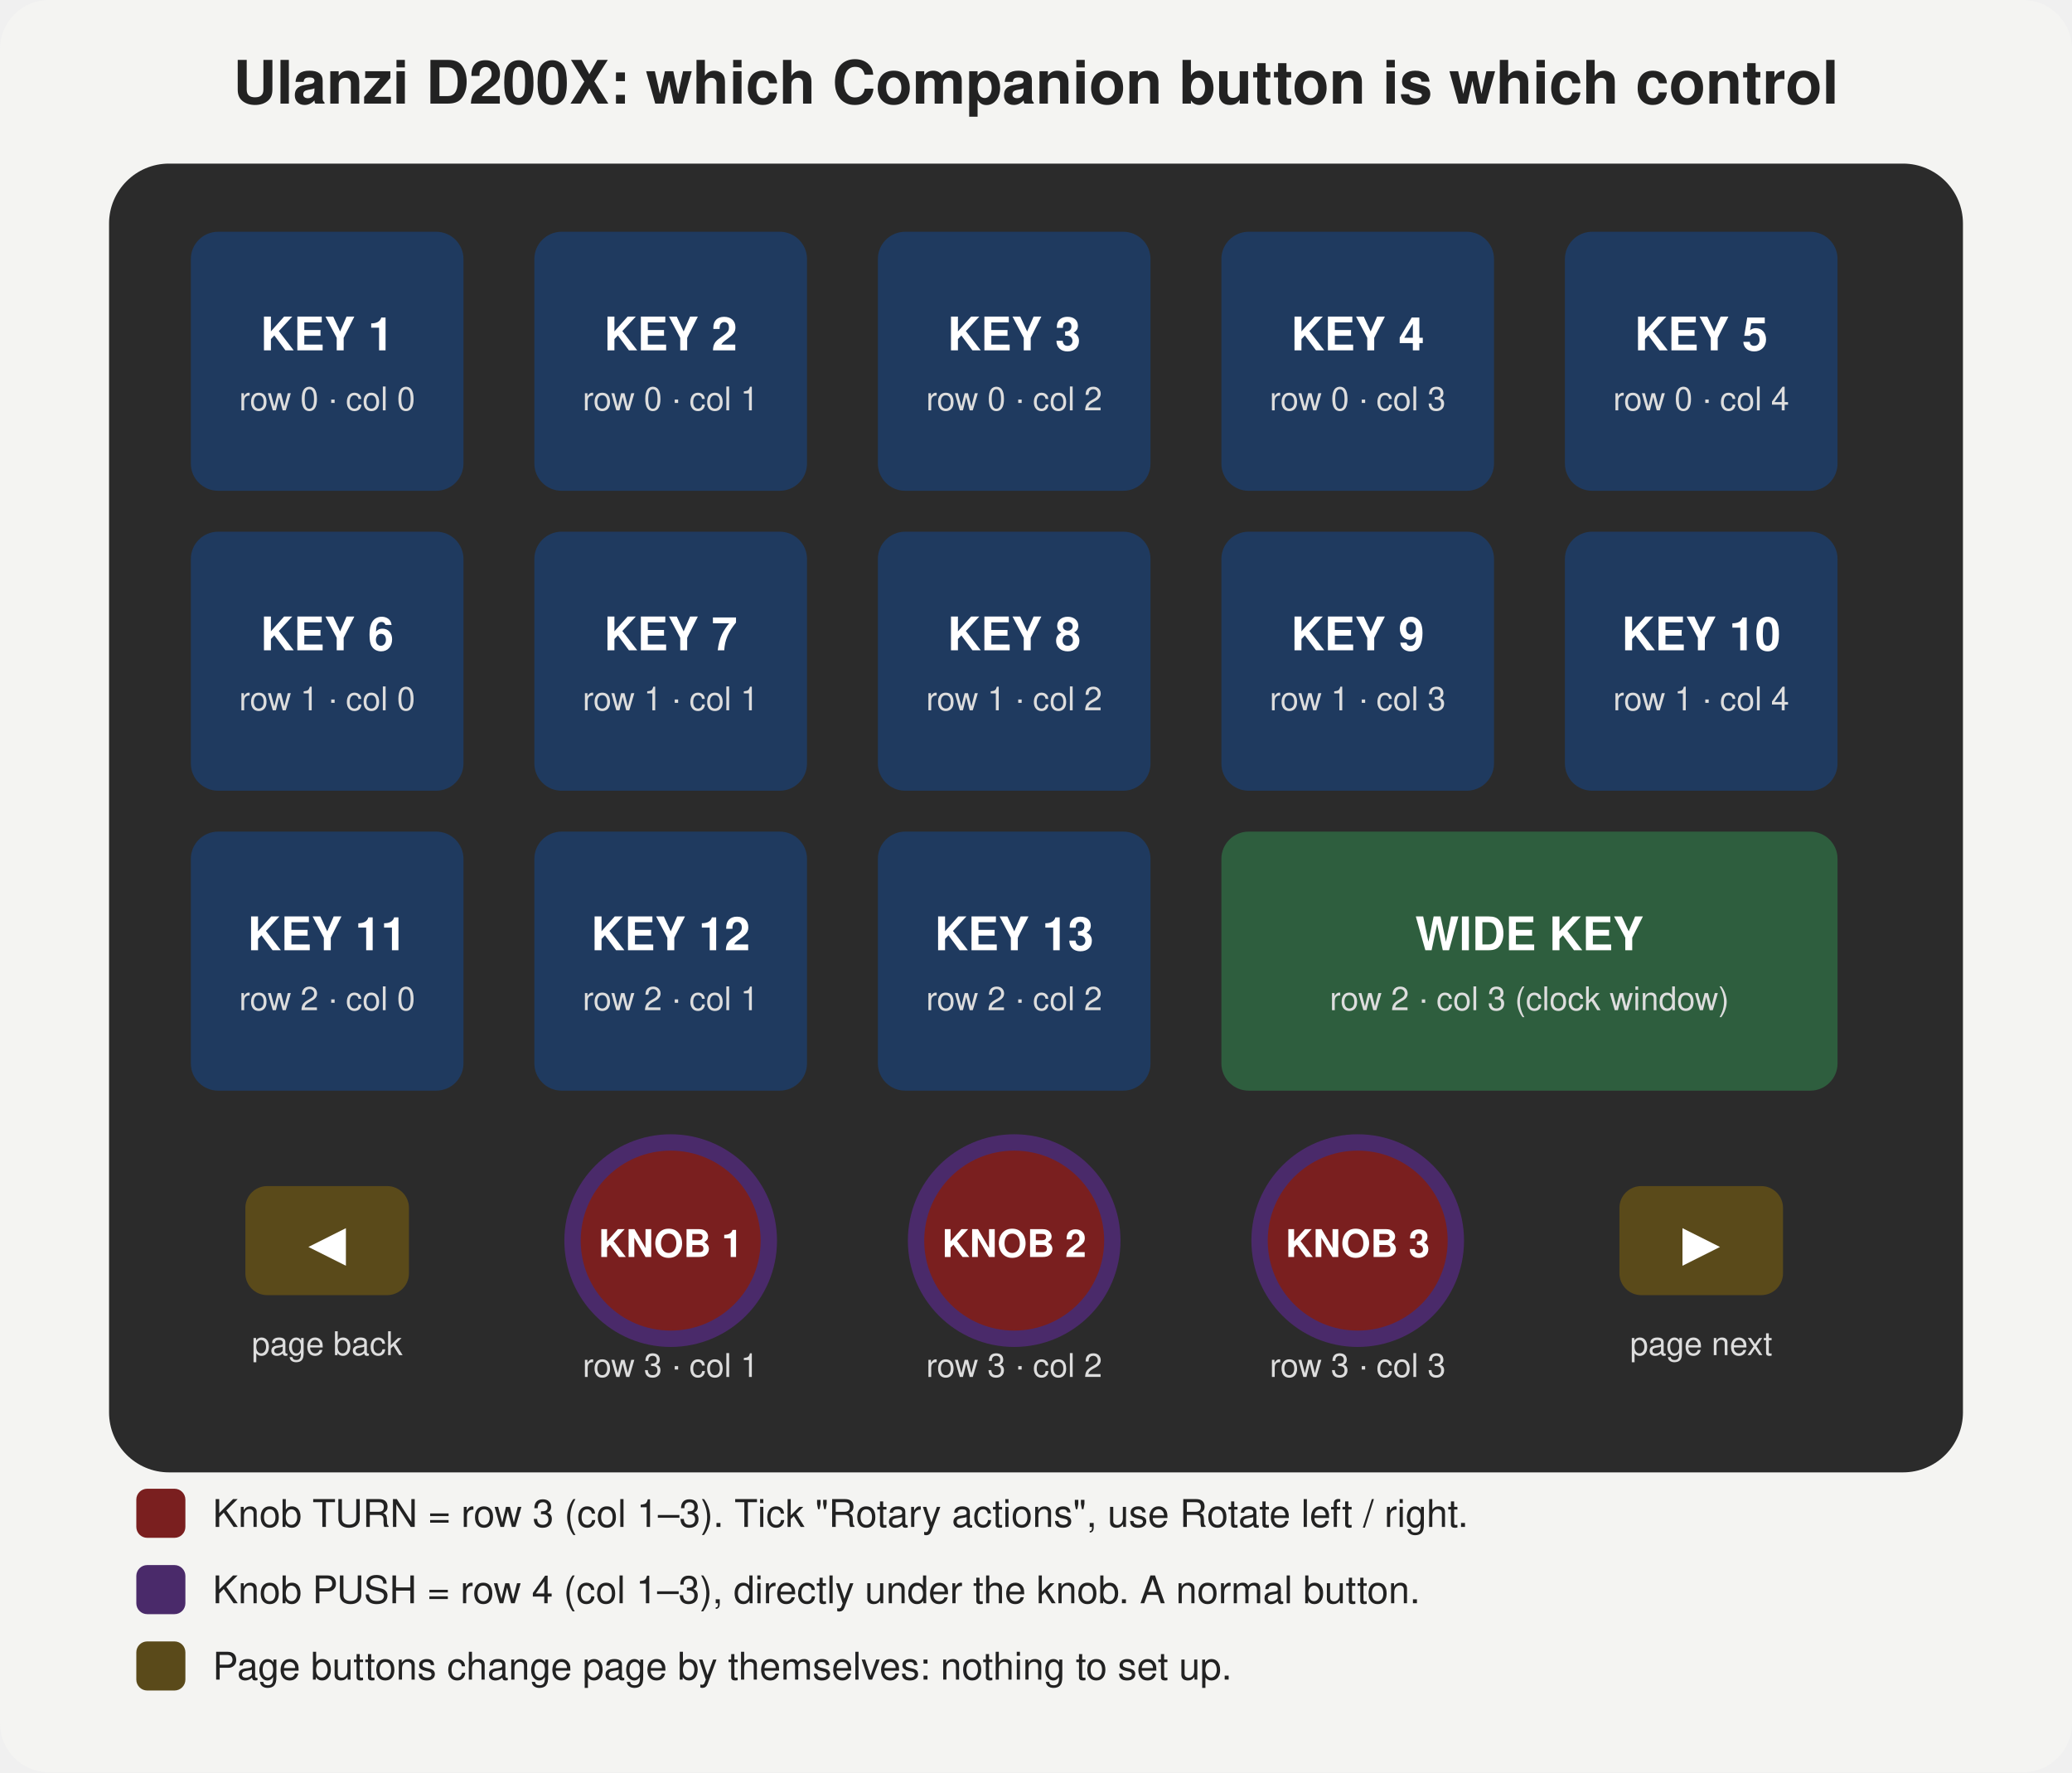
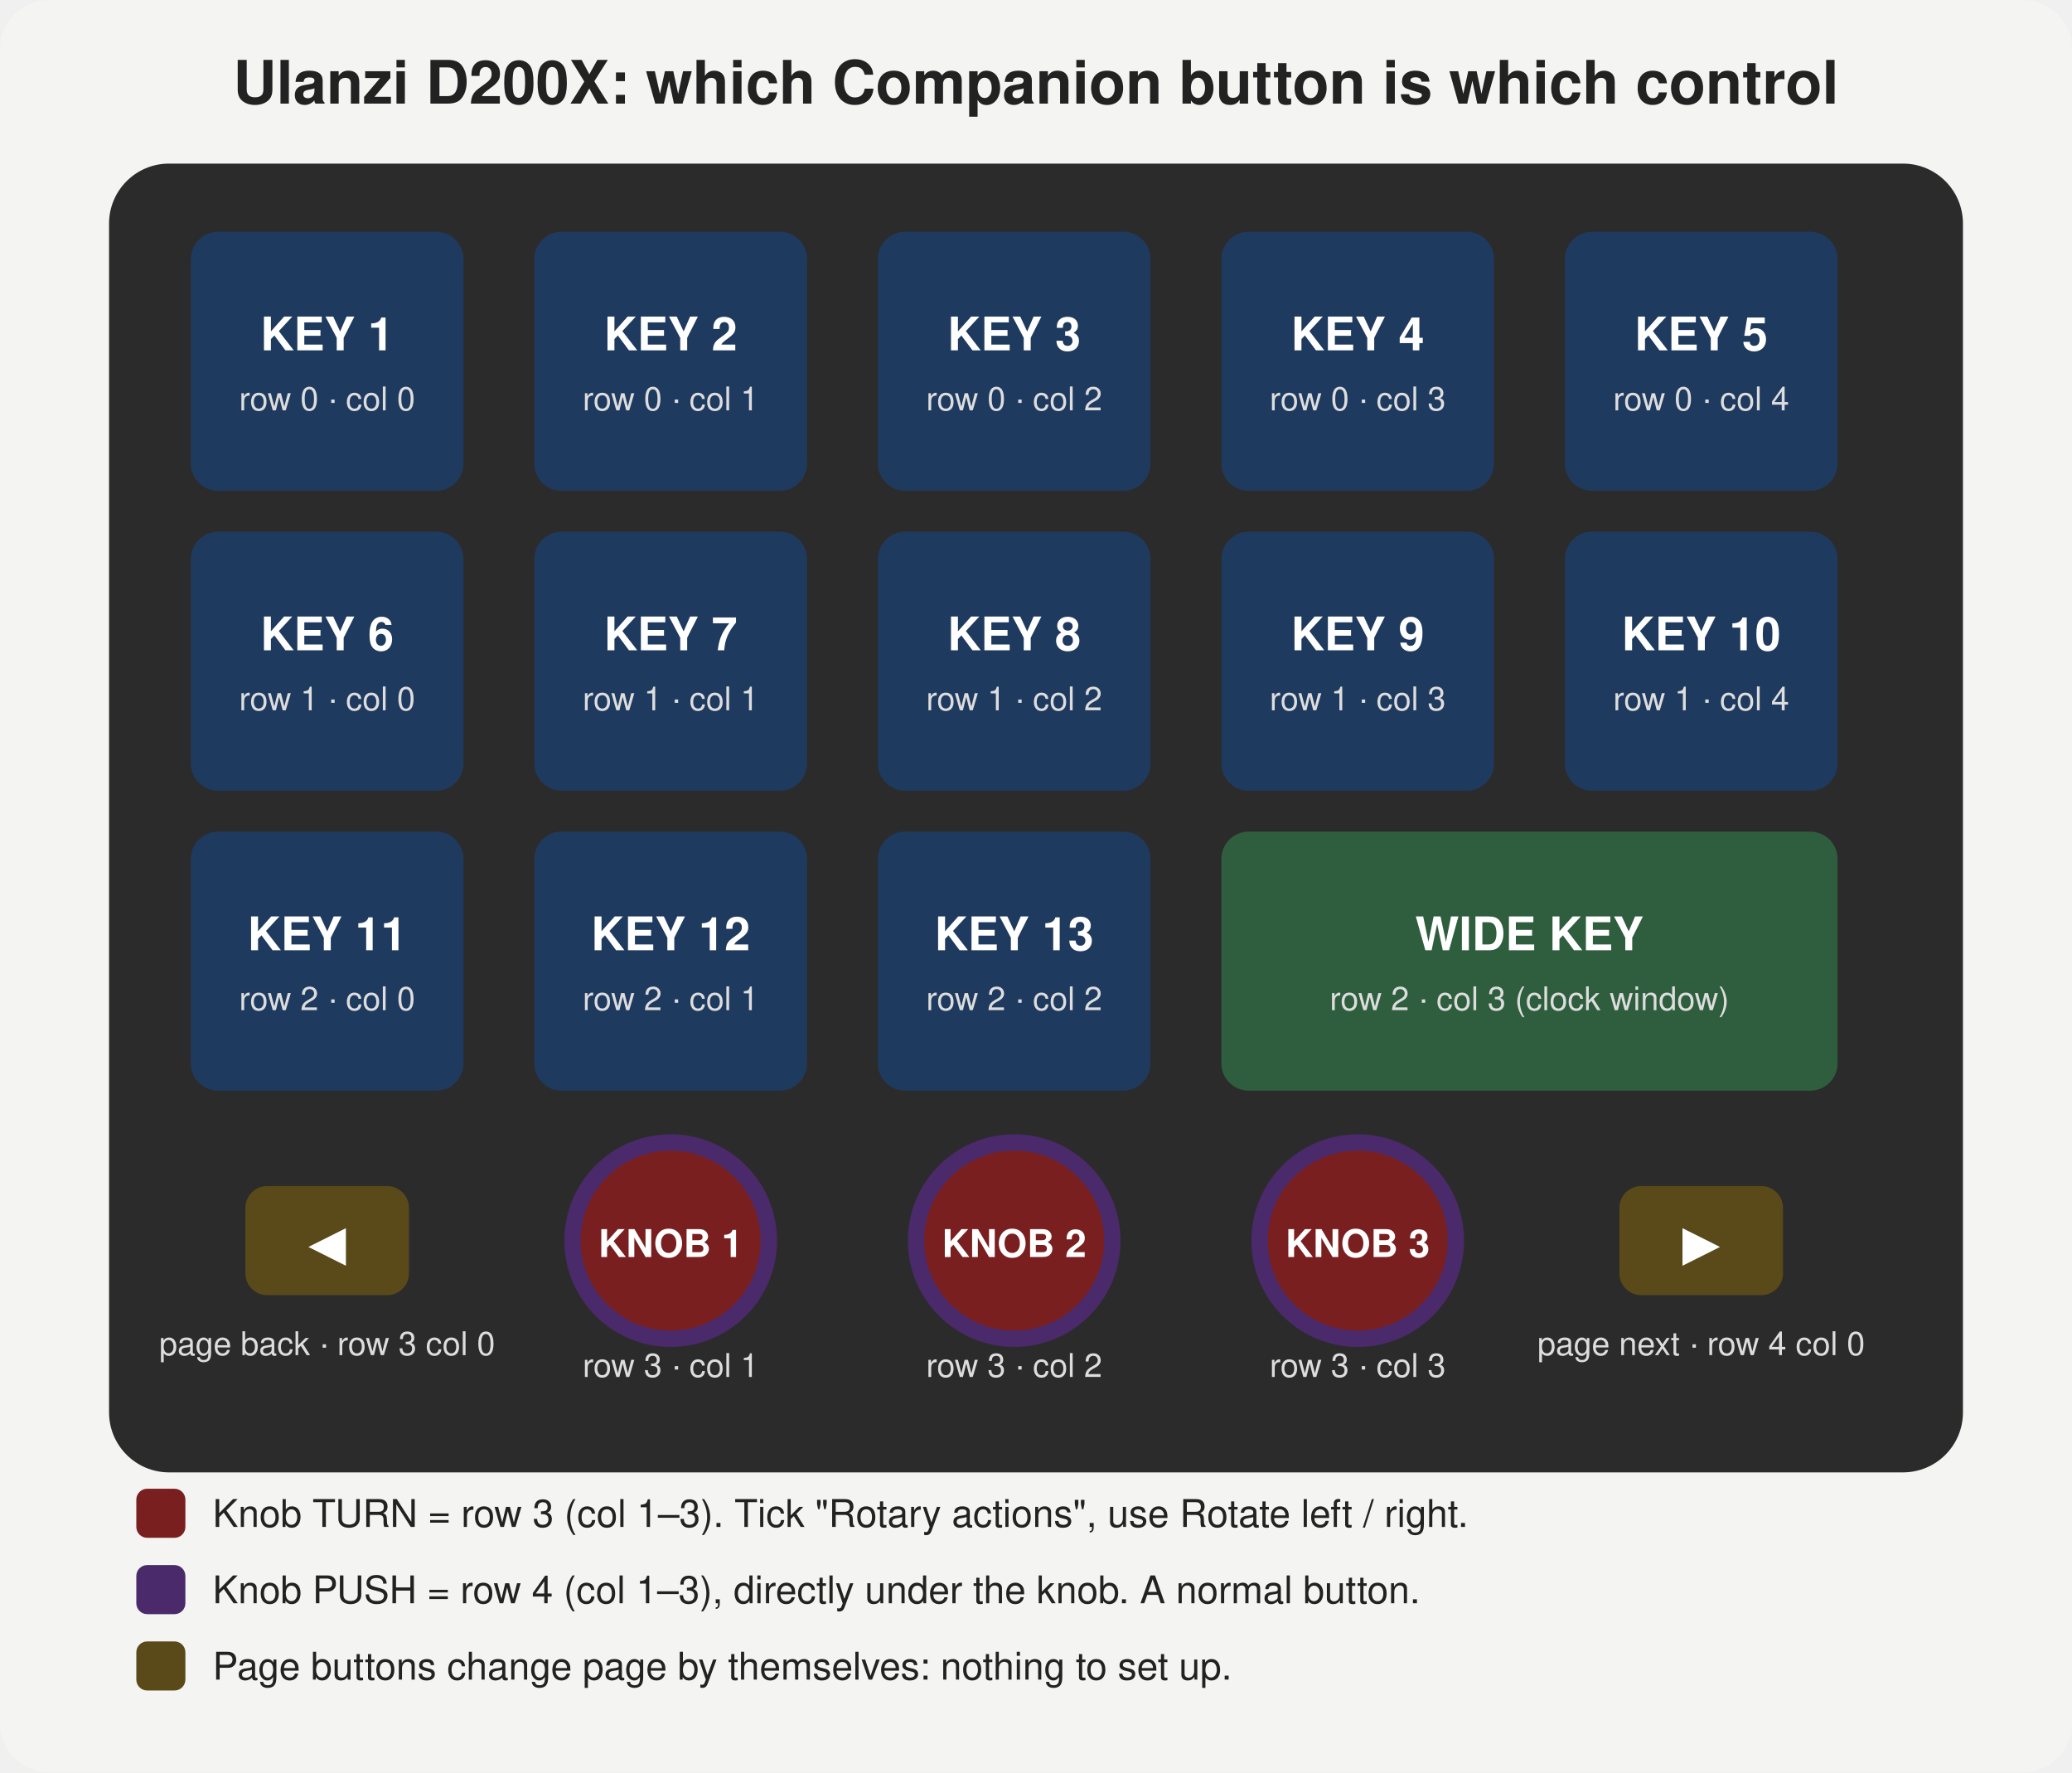
<svg xmlns="http://www.w3.org/2000/svg" width="760" height="650" viewBox="0 0 760 650" font-family="Helvetica, Arial, sans-serif">
  <rect width="760" height="650" rx="18" fill="#f4f4f2" />
  <text x="380" y="38" text-anchor="middle" font-size="22" font-weight="bold" fill="#222">Ulanzi D200X: which Companion button is which control</text>
  <rect x="40" y="60" width="680" height="480" rx="22" fill="#2b2b2b" />
  <rect x="70" y="85" width="100" height="95" rx="10" fill="#1f3a5f" />
  <text x="120.0" y="128.5" text-anchor="middle" font-size="17" font-weight="bold" fill="#fff">KEY 1</text>
  <text x="120.0" y="150.5" text-anchor="middle" font-size="12" fill="#ddd">row 0 · col 0</text>
  <rect x="196" y="85" width="100" height="95" rx="10" fill="#1f3a5f" />
  <text x="246.0" y="128.5" text-anchor="middle" font-size="17" font-weight="bold" fill="#fff">KEY 2</text>
  <text x="246.0" y="150.5" text-anchor="middle" font-size="12" fill="#ddd">row 0 · col 1</text>
  <rect x="322" y="85" width="100" height="95" rx="10" fill="#1f3a5f" />
  <text x="372.0" y="128.5" text-anchor="middle" font-size="17" font-weight="bold" fill="#fff">KEY 3</text>
  <text x="372.0" y="150.5" text-anchor="middle" font-size="12" fill="#ddd">row 0 · col 2</text>
  <rect x="448" y="85" width="100" height="95" rx="10" fill="#1f3a5f" />
  <text x="498.0" y="128.5" text-anchor="middle" font-size="17" font-weight="bold" fill="#fff">KEY 4</text>
  <text x="498.0" y="150.5" text-anchor="middle" font-size="12" fill="#ddd">row 0 · col 3</text>
  <rect x="574" y="85" width="100" height="95" rx="10" fill="#1f3a5f" />
  <text x="624.0" y="128.5" text-anchor="middle" font-size="17" font-weight="bold" fill="#fff">KEY 5</text>
  <text x="624.0" y="150.5" text-anchor="middle" font-size="12" fill="#ddd">row 0 · col 4</text>
  <rect x="70" y="195" width="100" height="95" rx="10" fill="#1f3a5f" />
  <text x="120.0" y="238.5" text-anchor="middle" font-size="17" font-weight="bold" fill="#fff">KEY 6</text>
  <text x="120.0" y="260.5" text-anchor="middle" font-size="12" fill="#ddd">row 1 · col 0</text>
  <rect x="196" y="195" width="100" height="95" rx="10" fill="#1f3a5f" />
  <text x="246.0" y="238.5" text-anchor="middle" font-size="17" font-weight="bold" fill="#fff">KEY 7</text>
  <text x="246.0" y="260.5" text-anchor="middle" font-size="12" fill="#ddd">row 1 · col 1</text>
  <rect x="322" y="195" width="100" height="95" rx="10" fill="#1f3a5f" />
  <text x="372.0" y="238.5" text-anchor="middle" font-size="17" font-weight="bold" fill="#fff">KEY 8</text>
  <text x="372.0" y="260.5" text-anchor="middle" font-size="12" fill="#ddd">row 1 · col 2</text>
  <rect x="448" y="195" width="100" height="95" rx="10" fill="#1f3a5f" />
  <text x="498.0" y="238.5" text-anchor="middle" font-size="17" font-weight="bold" fill="#fff">KEY 9</text>
  <text x="498.0" y="260.5" text-anchor="middle" font-size="12" fill="#ddd">row 1 · col 3</text>
  <rect x="574" y="195" width="100" height="95" rx="10" fill="#1f3a5f" />
  <text x="624.0" y="238.5" text-anchor="middle" font-size="17" font-weight="bold" fill="#fff">KEY 10</text>
  <text x="624.0" y="260.5" text-anchor="middle" font-size="12" fill="#ddd">row 1 · col 4</text>
  <rect x="70" y="305" width="100" height="95" rx="10" fill="#1f3a5f" />
  <text x="120.0" y="348.5" text-anchor="middle" font-size="17" font-weight="bold" fill="#fff">KEY 11</text>
  <text x="120.0" y="370.5" text-anchor="middle" font-size="12" fill="#ddd">row 2 · col 0</text>
  <rect x="196" y="305" width="100" height="95" rx="10" fill="#1f3a5f" />
  <text x="246.0" y="348.5" text-anchor="middle" font-size="17" font-weight="bold" fill="#fff">KEY 12</text>
  <text x="246.0" y="370.5" text-anchor="middle" font-size="12" fill="#ddd">row 2 · col 1</text>
  <rect x="322" y="305" width="100" height="95" rx="10" fill="#1f3a5f" />
  <text x="372.0" y="348.5" text-anchor="middle" font-size="17" font-weight="bold" fill="#fff">KEY 13</text>
  <text x="372.0" y="370.5" text-anchor="middle" font-size="12" fill="#ddd">row 2 · col 2</text>
  <rect x="448" y="305" width="226" height="95" rx="10" fill="#2e5e3e" />
  <text x="561.0" y="348.5" text-anchor="middle" font-size="17" font-weight="bold" fill="#fff">WIDE KEY</text>
  <text x="561.0" y="370.5" text-anchor="middle" font-size="12" fill="#ddd">row 2 · col 3 (clock window)</text>
  <rect x="90" y="435" width="60" height="40" rx="8" fill="#5a4a1a" />
  <text x="120" y="462" text-anchor="middle" font-size="18" fill="#fff">◀</text>
-   <text x="120" y="497" text-anchor="middle" font-size="12" fill="#ddd">page back</text>
+   <text x="120" y="497" text-anchor="middle" font-size="12" fill="#ddd">page back · row 3 col 0</text>
  <rect x="594" y="435" width="60" height="40" rx="8" fill="#5a4a1a" />
  <text x="624" y="462" text-anchor="middle" font-size="18" fill="#fff">▶</text>
-   <text x="624" y="497" text-anchor="middle" font-size="12" fill="#ddd">page next</text>
+   <text x="624" y="497" text-anchor="middle" font-size="12" fill="#ddd">page next · row 4 col 0</text>
  <circle cx="246" cy="455" r="36" fill="#7a1f1f" stroke="#4a2a6a" stroke-width="6" />
  <text x="246" y="461" text-anchor="middle" font-size="14" font-weight="bold" fill="#fff">KNOB 1</text>
  <text x="246" y="505" text-anchor="middle" font-size="12" fill="#ddd">row 3 · col 1</text>
  <circle cx="372" cy="455" r="36" fill="#7a1f1f" stroke="#4a2a6a" stroke-width="6" />
  <text x="372" y="461" text-anchor="middle" font-size="14" font-weight="bold" fill="#fff">KNOB 2</text>
  <text x="372" y="505" text-anchor="middle" font-size="12" fill="#ddd">row 3 · col 2</text>
  <circle cx="498" cy="455" r="36" fill="#7a1f1f" stroke="#4a2a6a" stroke-width="6" />
  <text x="498" y="461" text-anchor="middle" font-size="14" font-weight="bold" fill="#fff">KNOB 3</text>
  <text x="498" y="505" text-anchor="middle" font-size="12" fill="#ddd">row 3 · col 3</text>
  <rect x="50" y="546" width="18" height="18" rx="4" fill="#7a1f1f" />
  <text x="78" y="560" font-size="14" fill="#222">Knob TURN = row 3 (col 1–3). Tick "Rotary actions", use Rotate left / right.</text>
  <rect x="50" y="574" width="18" height="18" rx="4" fill="#4a2a6a" />
  <text x="78" y="588" font-size="14" fill="#222">Knob PUSH = row 4 (col 1–3), directly under the knob. A normal button.</text>
  <rect x="50" y="602" width="18" height="18" rx="4" fill="#5a4a1a" />
  <text x="78" y="616" font-size="14" fill="#222">Page buttons change page by themselves: nothing to set up.</text>
</svg>
